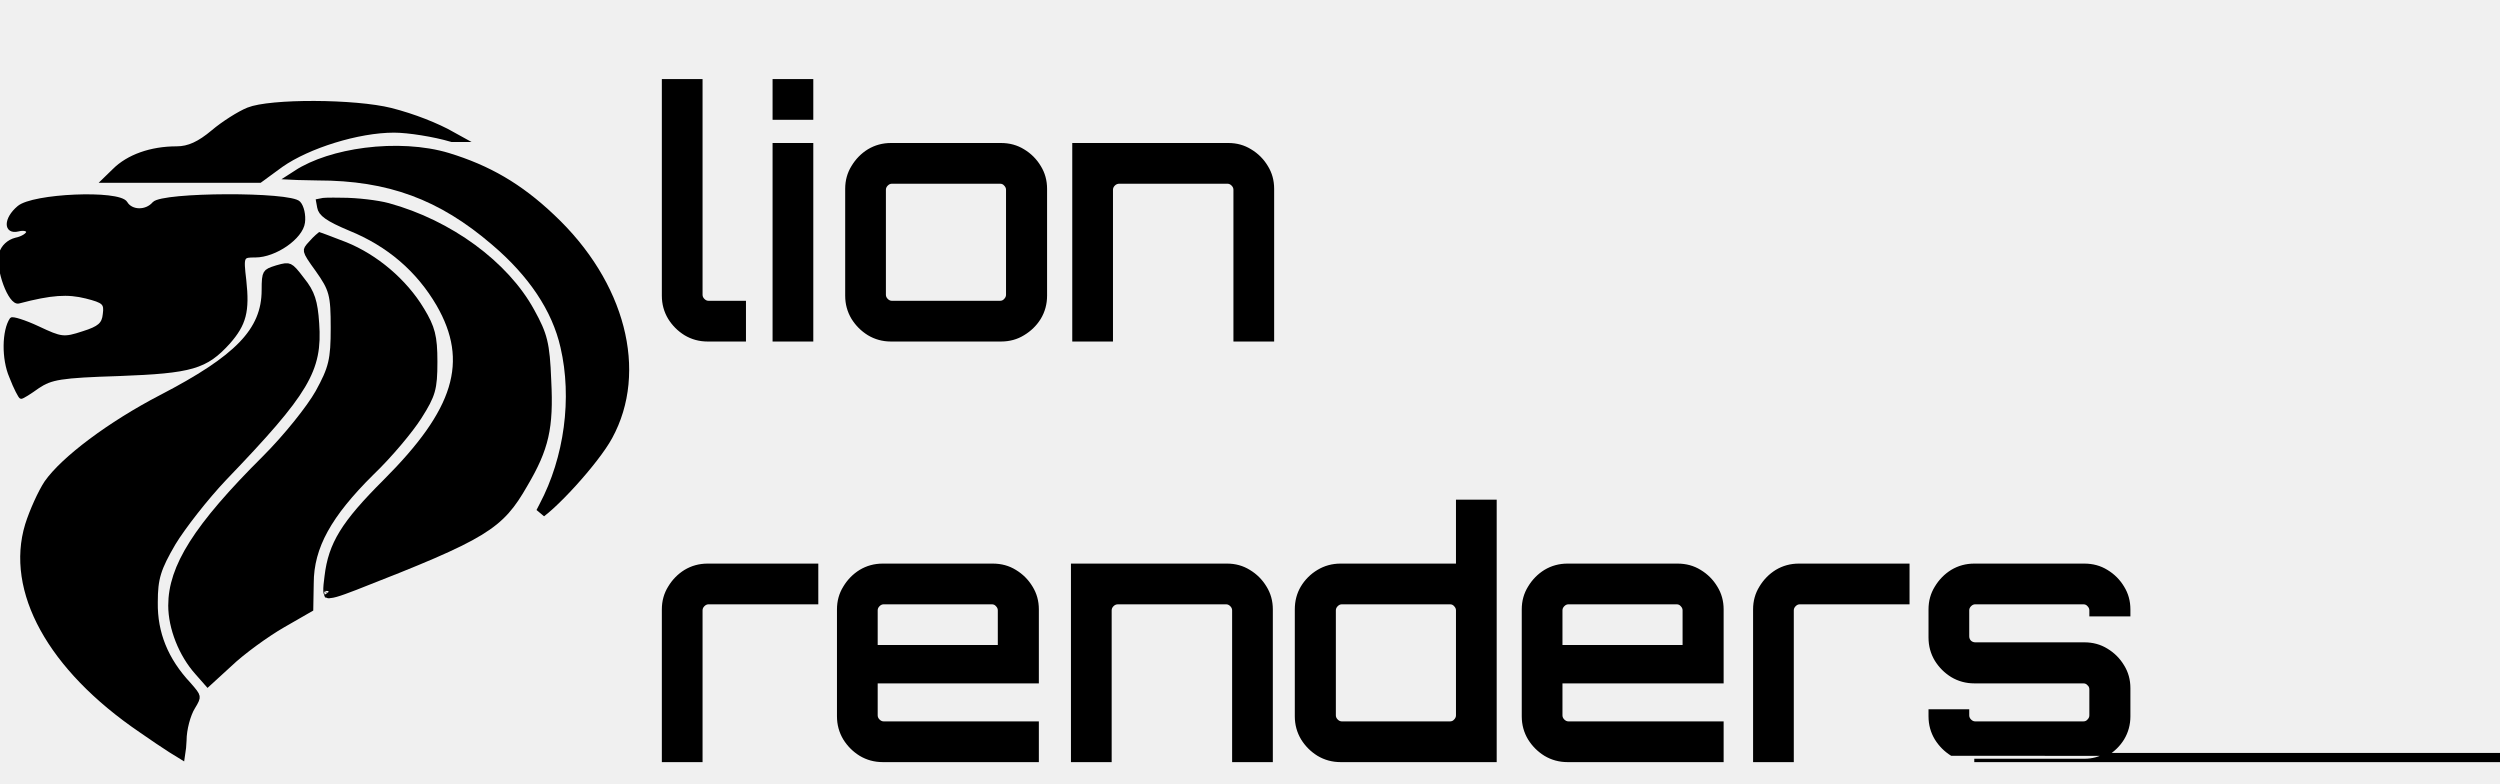
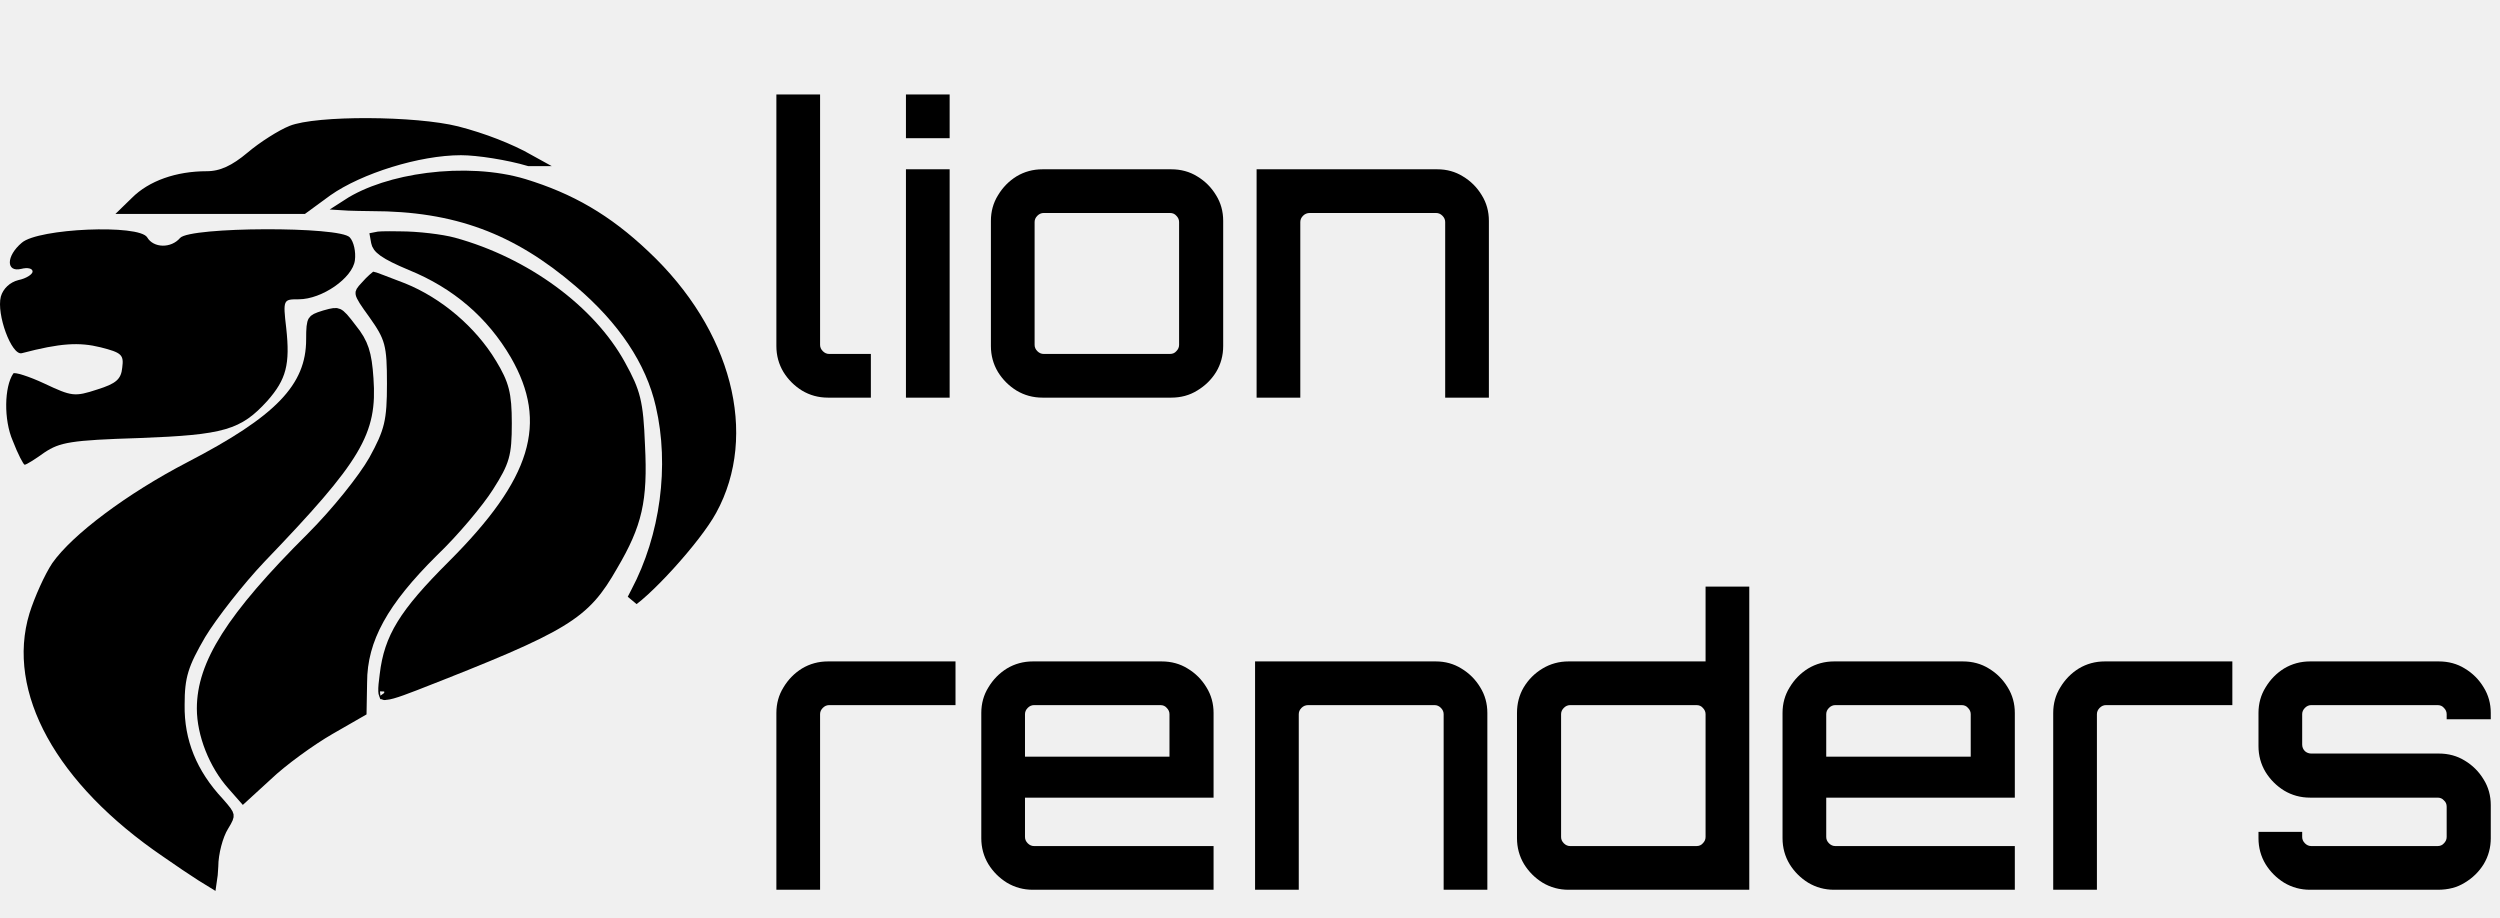
- <svg xmlns="http://www.w3.org/2000/svg" width="743" height="233" viewBox="0 0 743 233" fill="none">
+ <svg xmlns="http://www.w3.org/2000/svg" width="635" height="233" viewBox="0 0 635 233" fill="none">
  <defs>
    <clipPath id="lion-wordmark" clipPathUnits="userSpaceOnUse">
      <rect x="-1" y="-1" width="387" height="235" />
      <rect x="386" y="140" width="358" height="94" />
    </clipPath>
  </defs>
  <style>
-   path { fill: #000 !important; stroke: #000 !important; }
+   path { fill: #000 !important; }
  path:last-of-type { clip-path: url(#lion-wordmark); }
</style>
  <path d="M116.003 33.556C122.745 35.296 129.353 37.885 134.382 40.695C134.38 40.695 134.378 40.694 134.376 40.694C129.225 39.172 121.445 37.922 117.093 37.922C111.64 37.922 105.181 39.112 99.103 40.988C93.03 42.864 87.216 45.463 83.083 48.361L83.071 48.369L83.059 48.378L76.969 52.833H53.39H33.014L34.547 51.342L34.556 51.334L34.564 51.325C38.531 47.345 45.022 44.989 52.526 44.989C56.341 44.989 59.702 43.391 63.867 39.893L63.875 39.887C66.818 37.382 71.578 34.368 74.12 33.362L74.125 33.36C75.602 32.769 78.26 32.282 81.733 31.957C85.159 31.636 89.234 31.485 93.451 31.502C101.916 31.535 110.776 32.246 116.003 33.556Z" fill="white" stroke="black" stroke-width="3" />
  <path d="M88.53 52.004C88.479 52.002 88.428 52 88.379 51.997C93.446 48.718 100.746 46.418 108.601 45.41C117.018 44.33 125.878 44.76 133.01 46.917C144.796 50.527 154 55.794 163.674 64.964L163.679 64.969C184.498 84.516 191.028 110.464 180.612 129.503L180.608 129.509C178.672 133.087 174.396 138.528 169.946 143.419C167.734 145.849 165.51 148.11 163.555 149.901C162.515 150.854 161.583 151.644 160.788 152.251C161.046 151.739 161.346 151.157 161.692 150.497C169.237 136.258 171.604 118.288 168.05 102.955C165.498 91.651 158.324 81.01 147.155 71.537C131.255 57.905 115.715 52.13 94.381 52.128C91.85 52.095 89.939 52.062 88.53 52.004Z" fill="white" stroke="black" stroke-width="3" />
  <path d="M157.442 92.788L157.444 92.793C159.382 96.301 160.464 98.616 161.14 101.387C161.825 104.192 162.113 107.536 162.33 113.128L162.33 113.137L162.331 113.146C162.691 120.179 162.502 125.145 161.479 129.654C160.458 134.15 158.585 138.286 155.437 143.624L155.432 143.633L155.427 143.642C151.812 149.963 148.964 153.685 142.31 157.738C135.51 161.88 124.783 166.335 105.326 173.931C102.815 174.899 100.983 175.577 99.635 175.952C98.963 176.139 98.471 176.234 98.113 176.261C97.887 176.278 97.756 176.266 97.69 176.254C97.656 176.167 97.606 175.974 97.586 175.584C97.54 174.701 97.68 173.385 97.938 171.425L97.939 171.415L97.94 171.405C98.497 166.687 99.702 162.861 102.257 158.701C104.841 154.493 108.83 149.904 115.043 143.708L115.044 143.707C125.598 133.158 132.153 124.152 134.78 115.543C137.442 106.821 136.023 98.688 131.078 90.078L131.073 90.07C124.961 79.585 116.007 71.913 104.413 67.195C101.015 65.768 98.873 64.705 97.537 63.755C96.252 62.84 95.876 62.149 95.752 61.474L95.745 61.433L95.734 61.392C95.617 60.907 95.552 60.602 95.522 60.407C95.801 60.346 96.286 60.286 97.103 60.257C98.179 60.217 99.642 60.232 101.643 60.263L101.655 60.263H101.667C106.059 60.263 112.15 60.999 115.18 61.825C133.414 66.835 149.848 78.92 157.442 92.788ZM97.725 176.315C97.724 176.317 97.715 176.309 97.703 176.283C97.72 176.299 97.727 176.312 97.725 176.315Z" fill="white" stroke="black" stroke-width="3" />
  <path d="M88.844 60.297C89.853 61.382 90.43 63.957 90.142 66.126C89.565 70.599 81.782 76.021 75.873 76.021C71.982 76.021 71.838 76.021 72.703 83.341C73.712 92.558 72.703 96.354 67.947 101.776C61.173 109.231 56.993 110.451 35.375 111.264C17.936 111.807 15.197 112.349 11.306 114.924C8.856 116.686 6.694 118.042 6.262 118.042C5.973 118.042 4.532 115.331 3.235 111.942C0.929 106.656 1.073 98.252 3.379 94.863C3.667 94.456 7.271 95.541 11.306 97.438C18.224 100.691 18.945 100.827 24.709 98.929C29.466 97.438 30.763 96.354 31.051 93.372C31.483 90.118 30.907 89.576 25.574 88.221C20.098 86.865 15.341 87.136 5.541 89.712C2.947 90.39 -0.944 79.817 0.209 75.344C0.785 73.31 2.515 71.684 4.676 71.141C6.694 70.735 8.279 69.65 8.279 68.973C8.279 68.159 6.982 67.888 5.397 68.295C1.506 69.244 1.506 65.042 5.541 61.653C9.721 57.993 35.375 56.909 37.392 60.297C38.978 63.008 43.446 63.144 45.752 60.433C48.346 57.586 86.394 57.451 88.844 60.297Z" fill="white" />
  <path d="M67.712 196.894L61.791 202.31L59.198 199.359L59.193 199.354L59.188 199.348C54.518 194.138 51.499 186.411 51.499 179.969C51.499 168.854 58.665 157.079 79.309 136.543L79.313 136.539C85.56 130.276 92.438 121.717 95.125 116.955L95.129 116.947L95.133 116.94C97.09 113.378 98.291 110.87 98.972 108.022C99.647 105.193 99.787 102.116 99.787 97.453C99.787 92.58 99.688 89.583 99.015 87.076C98.327 84.509 97.062 82.545 95.044 79.687L95.039 79.679L95.033 79.671C93.946 78.172 93.165 77.078 92.626 76.223C92.073 75.347 91.87 74.866 91.81 74.579C91.774 74.404 91.784 74.313 91.897 74.115C92.07 73.814 92.395 73.44 93.038 72.755L93.058 72.735L93.077 72.713C93.684 72.015 94.324 71.377 94.834 70.923C94.957 70.814 95.067 70.72 95.163 70.641C95.167 70.642 95.17 70.643 95.173 70.644C95.587 70.794 96.174 71.013 96.893 71.284C98.327 71.824 100.264 72.567 102.349 73.372C111.271 76.981 119.661 84.096 124.68 92.389L124.68 92.39C126.307 95.073 127.23 96.976 127.771 99.097C128.317 101.239 128.499 103.694 128.499 107.519C128.499 111.616 128.349 113.977 127.745 116.103C127.143 118.221 126.061 120.206 123.976 123.492L123.975 123.493C121.462 127.465 115.206 134.953 109.936 139.987L109.926 139.997L109.916 140.006C97.284 152.524 91.747 162.208 91.742 173.369L91.614 180.583L83.702 185.13C78.867 187.91 71.567 193.19 67.712 196.894Z" fill="white" stroke="black" stroke-width="3" />
  <path d="M89.172 83.566L89.187 83.586L89.203 83.606C90.714 85.467 91.622 87.026 92.221 88.85C92.831 90.707 93.148 92.918 93.363 96.137L93.363 96.144C93.854 103.023 93.129 107.95 89.35 114.308C85.486 120.807 78.441 128.784 66.101 141.632L66.095 141.639C60.68 147.34 53.797 156.139 50.83 161.039L50.822 161.051L50.816 161.063C48.637 164.815 47.255 167.489 46.44 170.152C45.617 172.841 45.397 175.433 45.396 178.985C45.248 188.357 48.602 196.569 55.493 203.935C56.331 204.893 56.911 205.561 57.309 206.106C57.71 206.655 57.817 206.935 57.847 207.097C57.868 207.214 57.875 207.395 57.704 207.811C57.517 208.265 57.183 208.848 56.633 209.749C55.87 210.972 55.208 212.727 54.737 214.53C54.264 216.34 53.95 218.328 53.946 220.075C53.879 221.581 53.752 222.902 53.599 223.861C52.95 223.47 52.114 222.947 51.131 222.315C48.813 220.823 45.714 218.748 42.395 216.426L42.386 216.42L42.378 216.415C15.307 198 3.13 175.273 8.916 156.245C10.188 152.175 12.734 146.563 14.517 143.886C16.918 140.465 21.507 136.166 27.49 131.693C33.452 127.234 40.7 122.675 48.312 118.722C59.568 112.879 67.287 107.879 72.192 102.801C77.17 97.649 79.261 92.404 79.261 86.219C79.261 84.801 79.28 83.787 79.361 83.017C79.442 82.246 79.574 81.865 79.705 81.643C79.936 81.251 80.386 80.944 82.535 80.294C84.749 79.647 85.333 79.635 85.822 79.863C86.1 79.993 86.467 80.264 87.03 80.883C87.593 81.502 88.259 82.36 89.172 83.566ZM54.861 224.571C54.861 224.571 54.861 224.571 54.861 224.571L54.861 224.571Z" fill="white" stroke="black" stroke-width="3" />
-   <path d="M210.3 101C207.9 101 205.7 100.4 203.7 99.2C201.767 98 200.2 96.433 199 94.5C197.8 92.5 197.2 90.3 197.2 87.9V24H208.3V87.6C208.3 88.2 208.533 88.733 209 89.2C209.467 89.667 210 89.9 210.6 89.9H221.2V101H210.3ZM230.11 101V43H241.21V101H230.11ZM230.11 35.1V24H241.21V35.1H230.11ZM264.79 101C262.39 101 260.19 100.4 258.19 99.2C256.257 98 254.69 96.433 253.49 94.5C252.29 92.5 251.69 90.3 251.69 87.9V56.1C251.69 53.7 252.29 51.533 253.49 49.6C254.69 47.6 256.257 46 258.19 44.8C260.19 43.6 262.39 43 264.79 43H297.49C299.957 43 302.157 43.6 304.09 44.8C306.09 46 307.69 47.6 308.89 49.6C310.09 51.533 310.69 53.7 310.69 56.1V87.9C310.69 90.3 310.09 92.5 308.89 94.5C307.69 96.433 306.09 98 304.09 99.2C302.157 100.4 299.957 101 297.49 101H264.79ZM265.09 89.9H297.19C297.857 89.9 298.39 89.667 298.79 89.2C299.257 88.733 299.49 88.2 299.49 87.6V56.4C299.49 55.8 299.257 55.267 298.79 54.8C298.39 54.333 297.857 54.1 297.19 54.1H265.09C264.49 54.1 263.957 54.333 263.49 54.8C263.023 55.267 262.79 55.8 262.79 56.4V87.6C262.79 88.2 263.023 88.733 263.49 89.2C263.957 89.667 264.49 89.9 265.09 89.9ZM319.177 101V43H365.077C367.477 43 369.644 43.6 371.577 44.8C373.577 46 375.177 47.6 376.377 49.6C377.577 51.533 378.177 53.7 378.177 56.1V101H367.077V56.4C367.077 55.8 366.844 55.267 366.377 54.8C365.911 54.333 365.377 54.1 364.777 54.1H332.677C332.011 54.1 331.444 54.333 330.977 54.8C330.511 55.267 330.277 55.8 330.277 56.4V101H319.177ZM400.525 101C398.125 101 395.925 100.4 393.925 99.2C391.992 98 390.425 96.433 389.225 94.5C388.025 92.5 387.425 90.3 387.425 87.9V86.3H398.525V87.6C398.525 88.2 398.758 88.733 399.225 89.2C399.692 89.667 400.225 89.9 400.825 89.9H432.925C433.592 89.9 434.125 89.667 434.525 89.2C434.992 88.733 435.225 88.2 435.225 87.6V79.9C435.225 79.233 434.992 78.7 434.525 78.3C434.125 77.833 433.592 77.6 432.925 77.6H400.525C398.125 77.6 395.925 77 393.925 75.8C391.992 74.6 390.425 73.033 389.225 71.1C388.025 69.1 387.425 66.9 387.425 64.5V56.1C387.425 53.7 388.025 51.533 389.225 49.6C390.425 47.6 391.992 46 393.925 44.8C395.925 43.6 398.125 43 400.525 43H433.225C435.692 43 437.892 43.6 439.825 44.8C441.825 46 443.425 47.6 444.625 49.6C445.825 51.533 446.425 53.7 446.425 56.1V57.7H435.225V56.4C435.225 55.8 434.992 55.267 434.525 54.8C434.125 54.333 433.592 54.1 432.925 54.1H400.825C400.225 54.1 399.692 54.333 399.225 54.8C398.758 55.267 398.525 55.8 398.525 56.4V64.1C398.525 64.767 398.758 65.333 399.225 65.8C399.692 66.2 400.225 66.4 400.825 66.4H433.225C435.692 66.4 437.892 67 439.825 68.2C441.825 69.4 443.425 71 444.625 73C445.825 74.933 446.425 77.1 446.425 79.5V87.9C446.425 90.3 445.825 92.5 444.625 94.5C443.425 96.433 441.825 98 439.825 99.2C437.892 100.4 435.692 101 433.225 101H400.525ZM197.2 226V181.1C197.2 178.7 197.8 176.533 199 174.6C200.2 172.6 201.767 171 203.7 169.8C205.7 168.6 207.9 168 210.3 168H242.7V179.1H210.6C210 179.1 209.467 179.333 209 179.8C208.533 180.267 208.3 180.8 208.3 181.4V226H197.2ZM262.348 226C259.948 226 257.748 225.4 255.748 224.2C253.815 223 252.248 221.433 251.048 219.5C249.848 217.5 249.248 215.3 249.248 212.9V181.1C249.248 178.7 249.848 176.533 251.048 174.6C252.248 172.6 253.815 171 255.748 169.8C257.748 168.6 259.948 168 262.348 168H295.048C297.515 168 299.715 168.6 301.648 169.8C303.648 171 305.248 172.6 306.448 174.6C307.648 176.533 308.248 178.7 308.248 181.1V202.6H260.348V212.6C260.348 213.2 260.582 213.733 261.048 214.2C261.515 214.667 262.048 214.9 262.648 214.9H308.248V226H262.348ZM260.348 192.2H297.048V181.4C297.048 180.8 296.815 180.267 296.348 179.8C295.948 179.333 295.415 179.1 294.748 179.1H262.648C262.048 179.1 261.515 179.333 261.048 179.8C260.582 180.267 260.348 180.8 260.348 181.4V192.2ZM318.787 226V168H364.687C367.087 168 369.253 168.6 371.187 169.8C373.187 171 374.787 172.6 375.987 174.6C377.187 176.533 377.787 178.7 377.787 181.1V226H366.687V181.4C366.687 180.8 366.453 180.267 365.987 179.8C365.52 179.333 364.987 179.1 364.387 179.1H332.287C331.62 179.1 331.053 179.333 330.587 179.8C330.12 180.267 329.887 180.8 329.887 181.4V226H318.787ZM398.416 226C396.016 226 393.816 225.4 391.816 224.2C389.882 223 388.316 221.433 387.116 219.5C385.916 217.5 385.316 215.3 385.316 212.9V181.1C385.316 178.7 385.882 176.533 387.016 174.6C388.216 172.6 389.816 171 391.816 169.8C393.816 168.6 396.016 168 398.416 168H433.216V149H444.316V226H398.416ZM398.816 214.9H430.916C431.582 214.9 432.116 214.667 432.516 214.2C432.982 213.733 433.216 213.2 433.216 212.6V181.4C433.216 180.8 432.982 180.267 432.516 179.8C432.116 179.333 431.582 179.1 430.916 179.1H398.816C398.216 179.1 397.682 179.333 397.216 179.8C396.749 180.267 396.516 180.8 396.516 181.4V212.6C396.516 213.2 396.749 213.733 397.216 214.2C397.682 214.667 398.216 214.9 398.816 214.9ZM465.864 226C463.464 226 461.264 225.4 459.264 224.2C457.331 223 455.764 221.433 454.564 219.5C453.364 217.5 452.764 215.3 452.764 212.9V181.1C452.764 178.7 453.364 176.533 454.564 174.6C455.764 172.6 457.331 171 459.264 169.8C461.264 168.6 463.464 168 465.864 168H498.564C501.031 168 503.231 168.6 505.164 169.8C507.164 171 508.764 172.6 509.964 174.6C511.164 176.533 511.764 178.7 511.764 181.1V202.6H463.864V212.6C463.864 213.2 464.097 213.733 464.564 214.2C465.031 214.667 465.564 214.9 466.164 214.9H511.764V226H465.864ZM463.864 192.2H500.564V181.4C500.564 180.8 500.331 180.267 499.864 179.8C499.464 179.333 498.931 179.1 498.264 179.1H466.164C465.564 179.1 465.031 179.333 464.564 179.8C464.097 180.267 463.864 180.8 463.864 181.4V192.2ZM521.516 226V181.1C521.516 178.7 522.116 176.533 523.316 174.6C524.516 172.6 526.083 171 528.016 169.8C530.016 168.6 532.216 168 534.616 168H567.016V179.1H534.916C534.316 179.1 533.783 179.333 533.316 179.8C532.85 180.267 532.616 180.8 532.616 181.4V226H521.516ZM586.755 226C584355 226 582.155 225.4 580.155 224.2C578.222 223 576.655 221.433 575.455 219.5C574.255 217.5 573.655 215.3 573.655 212.9V211.3H584.755V212.6C584.755 213.2 584.989 213.733 585.455 214.2C585.922 214.667 586.455 214.9 587.055 214.9H619.155C619.822 214.9 620.355 214.667 620.755 214.2C621.222 213.733 621.455 213.2 621.455 212.6V204.9C621.455 204.233 621.222 203.7 620.755 203.3C620.355 202.833 619.822 202.6 619.155 202.6H586.755C584.355 202.6 582.155 202 580.155 200.8C578.222 199.6 576.655 198.033 575.455 196.1C574.255 194.1 573.655 191.9 573.655 189.5V181.1C573.655 178.7 574.255 176.533 575.455 174.6C576.655 172.6 578.222 171 580.155 169.8C582.155 168.6 584.355 168 586.755 168H619.455C621.922 168 624.122 168.6 626.055 169.8C628.055 171 629.655 172.6 630.855 174.6C632.055 176.533 632.655 178.7 632.655 181.1V182.7H621.455V181.4C621.455 180.8 621.222 180.267 620.755 179.8C620.355 179.333 619.822 179.1 619.155 179.1H587.055C586.455 179.1 585.922 179.333 585.455 179.8C584.989 180.267 584.755 180.8 584.755 181.4V189.1C584.755 189.767 584.989 190.333 585.455 190.8C585.922 191.2 586.455 191.4 587.055 191.4H619.455C621.922 191.4 624.122 192 626.055 193.2C628.055 194.4 629.655 196 630.855 198C632.055 199.933 632.655 202.1 632.655 204.5V212.9C632.655 215.3 632.055 217.5 630.855 219.5C629.655 221.433 628.055 223 626.055 224.2C624.122 225.4 621.922 226 619.455 226H586.755Z" fill="white" />
+   <path d="M210.3 101C207.9 101 205.7 100.4 203.7 99.2C201.767 98 200.2 96.433 199 94.5C197.8 92.5 197.2 90.3 197.2 87.9V24H208.3V87.6C208.3 88.2 208.533 88.733 209 89.2C209.467 89.667 210 89.9 210.6 89.9H221.2V101H210.3ZM230.11 101V43H241.21V101H230.11ZM230.11 35.1V24H241.21V35.1H230.11ZM264.79 101C262.39 101 260.19 100.4 258.19 99.2C256.257 98 254.69 96.433 253.49 94.5C252.29 92.5 251.69 90.3 251.69 87.9V56.1C251.69 53.7 252.29 51.533 253.49 49.6C254.69 47.6 256.257 46 258.19 44.8C260.19 43.6 262.39 43 264.79 43H297.49C299.957 43 302.157 43.6 304.09 44.8C306.09 46 307.69 47.6 308.89 49.6C310.09 51.533 310.69 53.7 310.69 56.1V87.9C310.69 90.3 310.09 92.5 308.89 94.5C307.69 96.433 306.09 98 304.09 99.2C302.157 100.4 299.957 101 297.49 101H264.79ZM265.09 89.9H297.19C297.857 89.9 298.39 89.667 298.79 89.2C299.257 88.733 299.49 88.2 299.49 87.6V56.4C299.49 55.8 299.257 55.267 298.79 54.8C298.39 54.333 297.857 54.1 297.19 54.1H265.09C264.49 54.1 263.957 54.333 263.49 54.8C263.023 55.267 262.79 55.8 262.79 56.4V87.6C262.79 88.2 263.023 88.733 263.49 89.2C263.957 89.667 264.49 89.9 265.09 89.9ZM319.177 101V43H365.077C367.477 43 369.644 43.6 371.577 44.8C373.577 46 375.177 47.6 376.377 49.6C377.577 51.533 378.177 53.7 378.177 56.1V101H367.077V56.4C367.077 55.8 366.844 55.267 366.377 54.8C365.911 54.333 365.377 54.1 364.777 54.1H332.677C332.011 54.1 331.444 54.333 330.977 54.8C330.511 55.267 330.277 55.8 330.277 56.4V101H319.177ZM400.525 101C398.125 101 395.925 100.4 393.925 99.2C391.992 98 390.425 96.433 389.225 94.5C388.025 92.5 387.425 90.3 387.425 87.9V86.3H398.525V87.6C398.525 88.2 398.758 88.733 399.225 89.2C399.692 89.667 400.225 89.9 400.825 89.9H432.925C433.592 89.9 434.125 89.667 434.525 89.2C434.992 88.733 435.225 88.2 435.225 87.6V79.9C435.225 79.233 434.992 78.7 434.525 78.3C434.125 77.833 433.592 77.6 432.925 77.6H400.525C398.125 77.6 395.925 77 393.925 75.8C391.992 74.6 390.425 73.033 389.225 71.1C388.025 69.1 387.425 66.9 387.425 64.5V56.1C387.425 53.7 388.025 51.533 389.225 49.6C390.425 47.6 391.992 46 393.925 44.8C395.925 43.6 398.125 43 400.525 43H433.225C435.692 43 437.892 43.6 439.825 44.8C441.825 46 443.425 47.6 444.625 49.6C445.825 51.533 446.425 53.7 446.425 56.1V57.7H435.225V56.4C435.225 55.8 434.992 55.267 434.525 54.8C434.125 54.333 433.592 54.1 432.925 54.1H400.825C400.225 54.1 399.692 54.333 399.225 54.8C398.758 55.267 398.525 55.8 398.525 56.4V64.1C398.525 64.767 398.758 65.333 399.225 65.8C399.692 66.2 400.225 66.4 400.825 66.4H433.225C435.692 66.4 437.892 67 439.825 68.2C441.825 69.4 443.425 71 444.625 73C445.825 74.933 446.425 77.1 446.425 79.5V87.9C446.425 90.3 445.825 92.5 444.625 94.5C443.425 96.433 441.825 98 439.825 99.2C437.892 100.4 435.692 101 433.225 101H400.525ZM197.2 226V181.1C197.2 178.7 197.8 176.533 199 174.6C200.2 172.6 201.767 171 203.7 169.8C205.7 168.6 207.9 168 210.3 168H242.7V179.1H210.6C210 179.1 209.467 179.333 209 179.8C208.533 180.267 208.3 180.8 208.3 181.4V226H197.2ZM262.348 226C259.948 226 257.748 225.4 255.748 224.2C253.815 223 252.248 221.433 251.048 219.5C249.848 217.5 249.248 215.3 249.248 212.9V181.1C249.248 178.7 249.848 176.533 251.048 174.6C252.248 172.6 253.815 171 255.748 169.8C257.748 168.6 259.948 168 262.348 168H295.048C297.515 168 299.715 168.6 301.648 169.8C303.648 171 305.248 172.6 306.448 174.6C307.648 176.533 308.248 178.7 308.248 181.1V202.6H260.348V212.6C260.348 213.2 260.582 213.733 261.048 214.2C261.515 214.667 262.048 214.9 262.648 214.9H308.248V226H262.348ZM260.348 192.2H297.048V181.4C297.048 180.8 296.815 180.267 296.348 179.8C295.948 179.333 295.415 179.1 294.748 179.1H262.648C262.048 179.1 261.515 179.333 261.048 179.8C260.582 180.267 260.348 180.8 260.348 181.4V192.2ZM318.787 226V168H364.687C367.087 168 369.253 168.6 371.187 169.8C373.187 171 374.787 172.6 375.987 174.6C377.187 176.533 377.787 178.7 377.787 181.1V226H366.687V181.4C366.687 180.8 366.453 180.267 365.987 179.8C365.52 179.333 364.987 179.1 364.387 179.1H332.287C331.62 179.1 331.053 179.333 330.587 179.8C330.12 180.267 329.887 180.8 329.887 181.4V226H318.787ZM398.416 226C396.016 226 393.816 225.4 391.816 224.2C389.882 223 388.316 221.433 387.116 219.5C385.916 217.5 385.316 215.3 385.316 212.9V181.1C385.316 178.7 385.882 176.533 387.016 174.6C388.216 172.6 389.816 171 391.816 169.8C393.816 168.6 396.016 168 398.416 168H433.216V149H444.316V226H398.416ZM398.816 214.9H430.916C431.582 214.9 432.116 214.667 432.516 214.2C432.982 213.733 433.216 213.2 433.216 212.6V181.4C433.216 180.8 432.982 180.267 432.516 179.8C432.116 179.333 431.582 179.1 430.916 179.1H398.816C398.216 179.1 397.682 179.333 397.216 179.8C396.749 180.267 396.516 180.8 396.516 181.4V212.6C396.516 213.2 396.749 213.733 397.216 214.2C397.682 214.667 398.216 214.9 398.816 214.9ZM465.864 226C463.464 226 461.264 225.4 459.264 224.2C457.331 223 455.764 221.433 454.564 219.5C453.364 217.5 452.764 215.3 452.764 212.9V181.1C452.764 178.7 453.364 176.533 454.564 174.6C455.764 172.6 457.331 171 459.264 169.8C461.264 168.6 463.464 168 465.864 168H498.564C501.031 168 503.231 168.6 505.164 169.8C507.164 171 508.764 172.6 509.964 174.6C511.164 176.533 511.764 178.7 511.764 181.1V202.6H463.864V212.6C463.864 213.2 464.097 213.733 464.564 214.2C465.031 214.667 465.564 214.9 466.164 214.9H511.764V226H465.864ZM463.864 192.2H500.564V181.4C500.564 180.8 500.331 180.267 499.864 179.8C499.464 179.333 498.931 179.1 498.264 179.1H466.164C465.564 179.1 465.031 179.333 464.564 179.8C464.097 180.267 463.864 180.8 463.864 181.4V192.2ZM521.516 226V181.1C521.516 178.7 522.116 176.533 523.316 174.6C524.516 172.6 526.083 171 528.016 169.8C530.016 168.6 532.216 168 534.616 168H567.016V179.1H534.916C534.316 179.1 533.783 179.333 533.316 179.8C532.85 180.267 532.616 180.8 532.616 181.4V226H521.516ZM586.755 226C584.355 226 582.155 225.4 580.155 224.2C578.222 223 576.655 221.433 575.455 219.5C574.255 217.5 573.655 215.3 573.655 212.9V211.3H584.755V212.6C584.755 213.2 584.989 213.733 585.455 214.2C585.922 214.667 586.455 214.9 587.055 214.9H619.155C619.822 214.9 620.355 214.667 620.755 214.2C621.222 213.733 621.455 213.2 621.455 212.6V204.9C621.455 204.233 621.222 203.7 620.755 203.3C620.355 202.833 619.822 202.6 619.155 202.6H586.755C584.355 202.6 582.155 202 580.155 200.8C578.222 199.6 576.655 198.033 575.455 196.1C574.255 194.1 573.655 191.9 573.655 189.5V181.1C573.655 178.7 574.255 176.533 575.455 174.6C576.655 172.6 578.222 171 580.155 169.8C582.155 168.6 584.355 168 586.755 168H619.455C621.922 168 624.122 168.6 626.055 169.8C628.055 171 629.655 172.6 630.855 174.6C632.055 176.533 632.655 178.7 632.655 181.1V182.7H621.455V181.4C621.455 180.8 621.222 180.267 620.755 179.8C620.355 179.333 619.822 179.1 619.155 179.1H587.055C586.455 179.1 585.922 179.333 585.455 179.8C584.989 180.267 584.755 180.8 584.755 181.4V189.1C584.755 189.767 584.989 190.333 585.455 190.8C585.922 191.2 586.455 191.4 587.055 191.4H619.455C621.922 191.4 624.122 192 626.055 193.2C628.055 194.4 629.655 196 630.855 198C632.055 199.933 632.655 202.1 632.655 204.5V212.9C632.655 215.3 632.055 217.5 630.855 219.5C629.655 221.433 628.055 223 626.055 224.2C624.122 225.4 621.922 226 619.155 226H586.755Z" fill="white" />
</svg>
